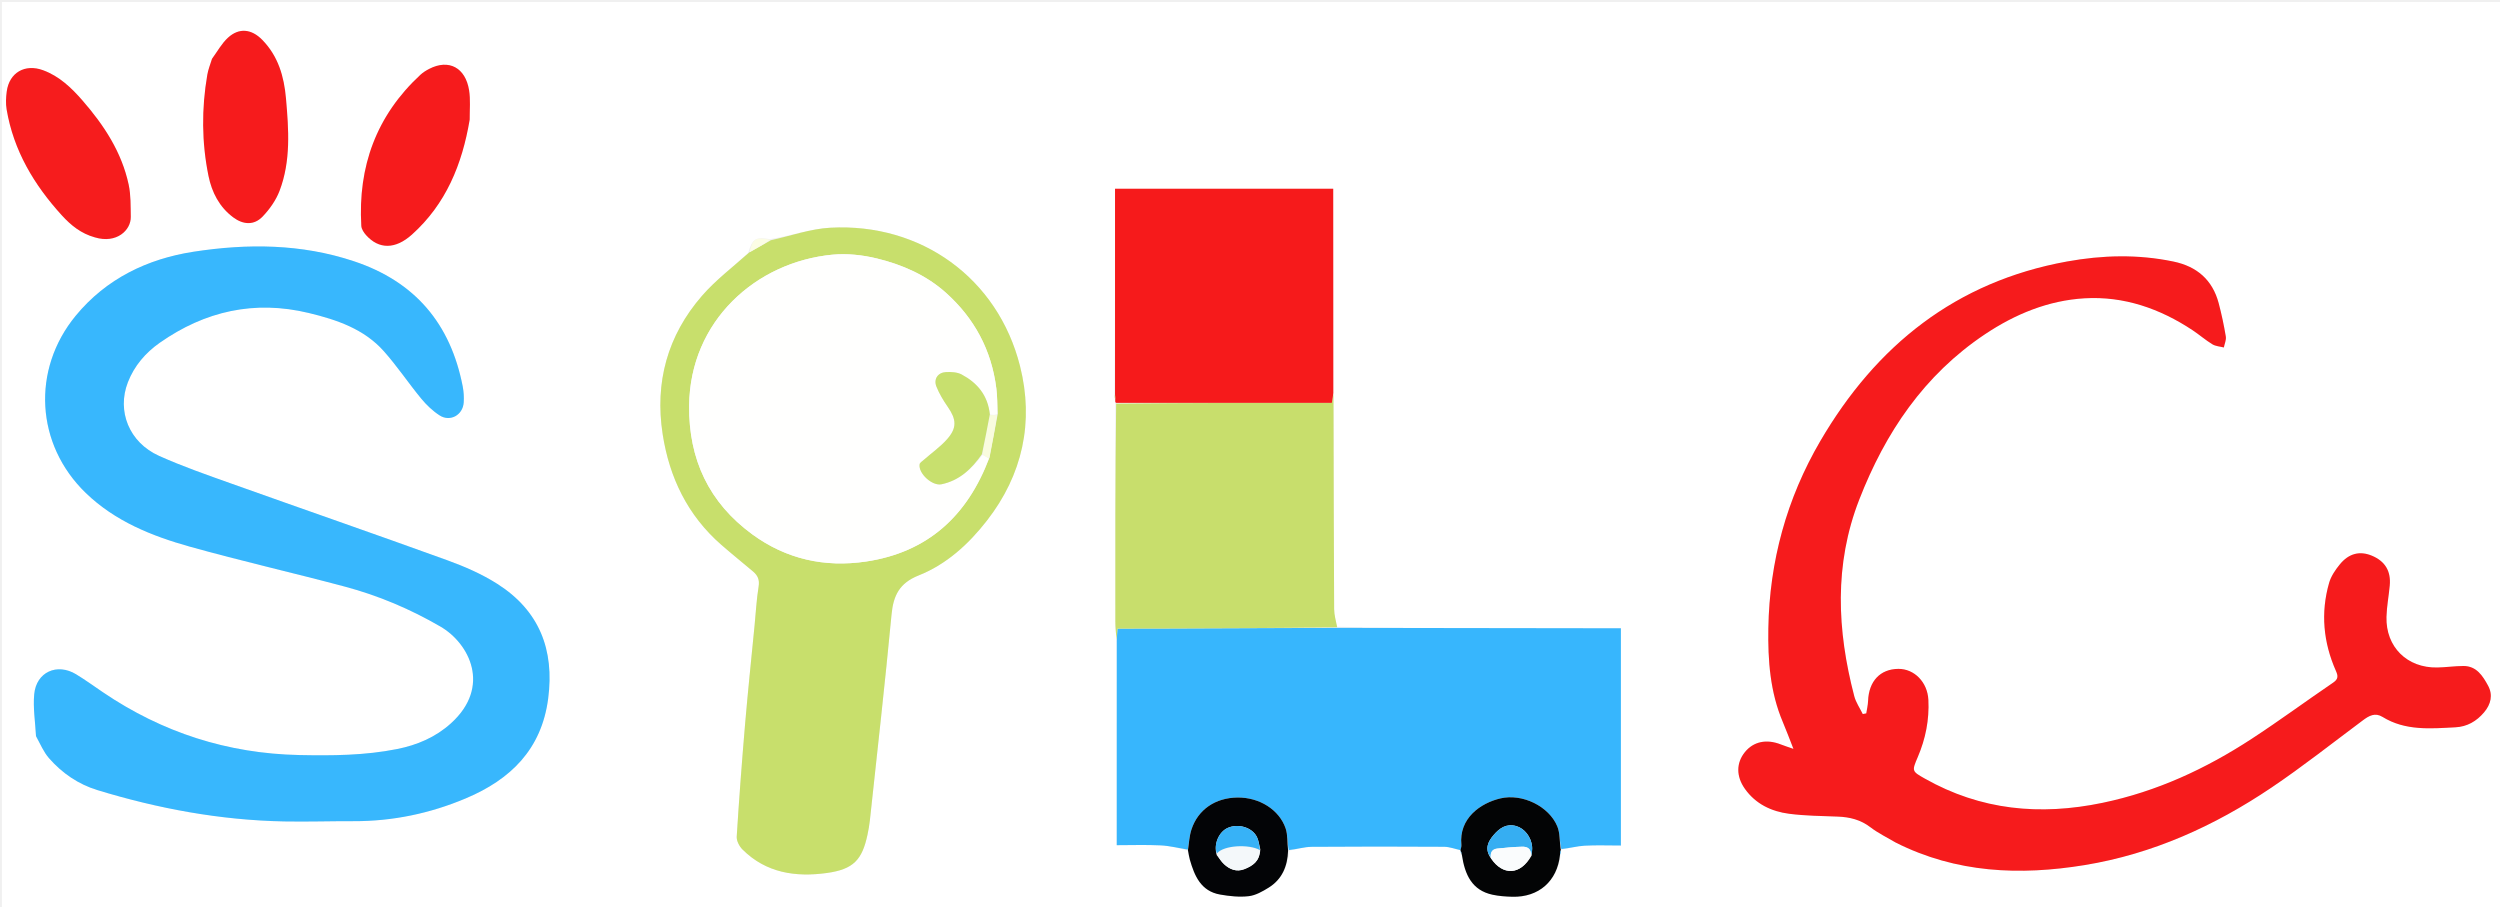
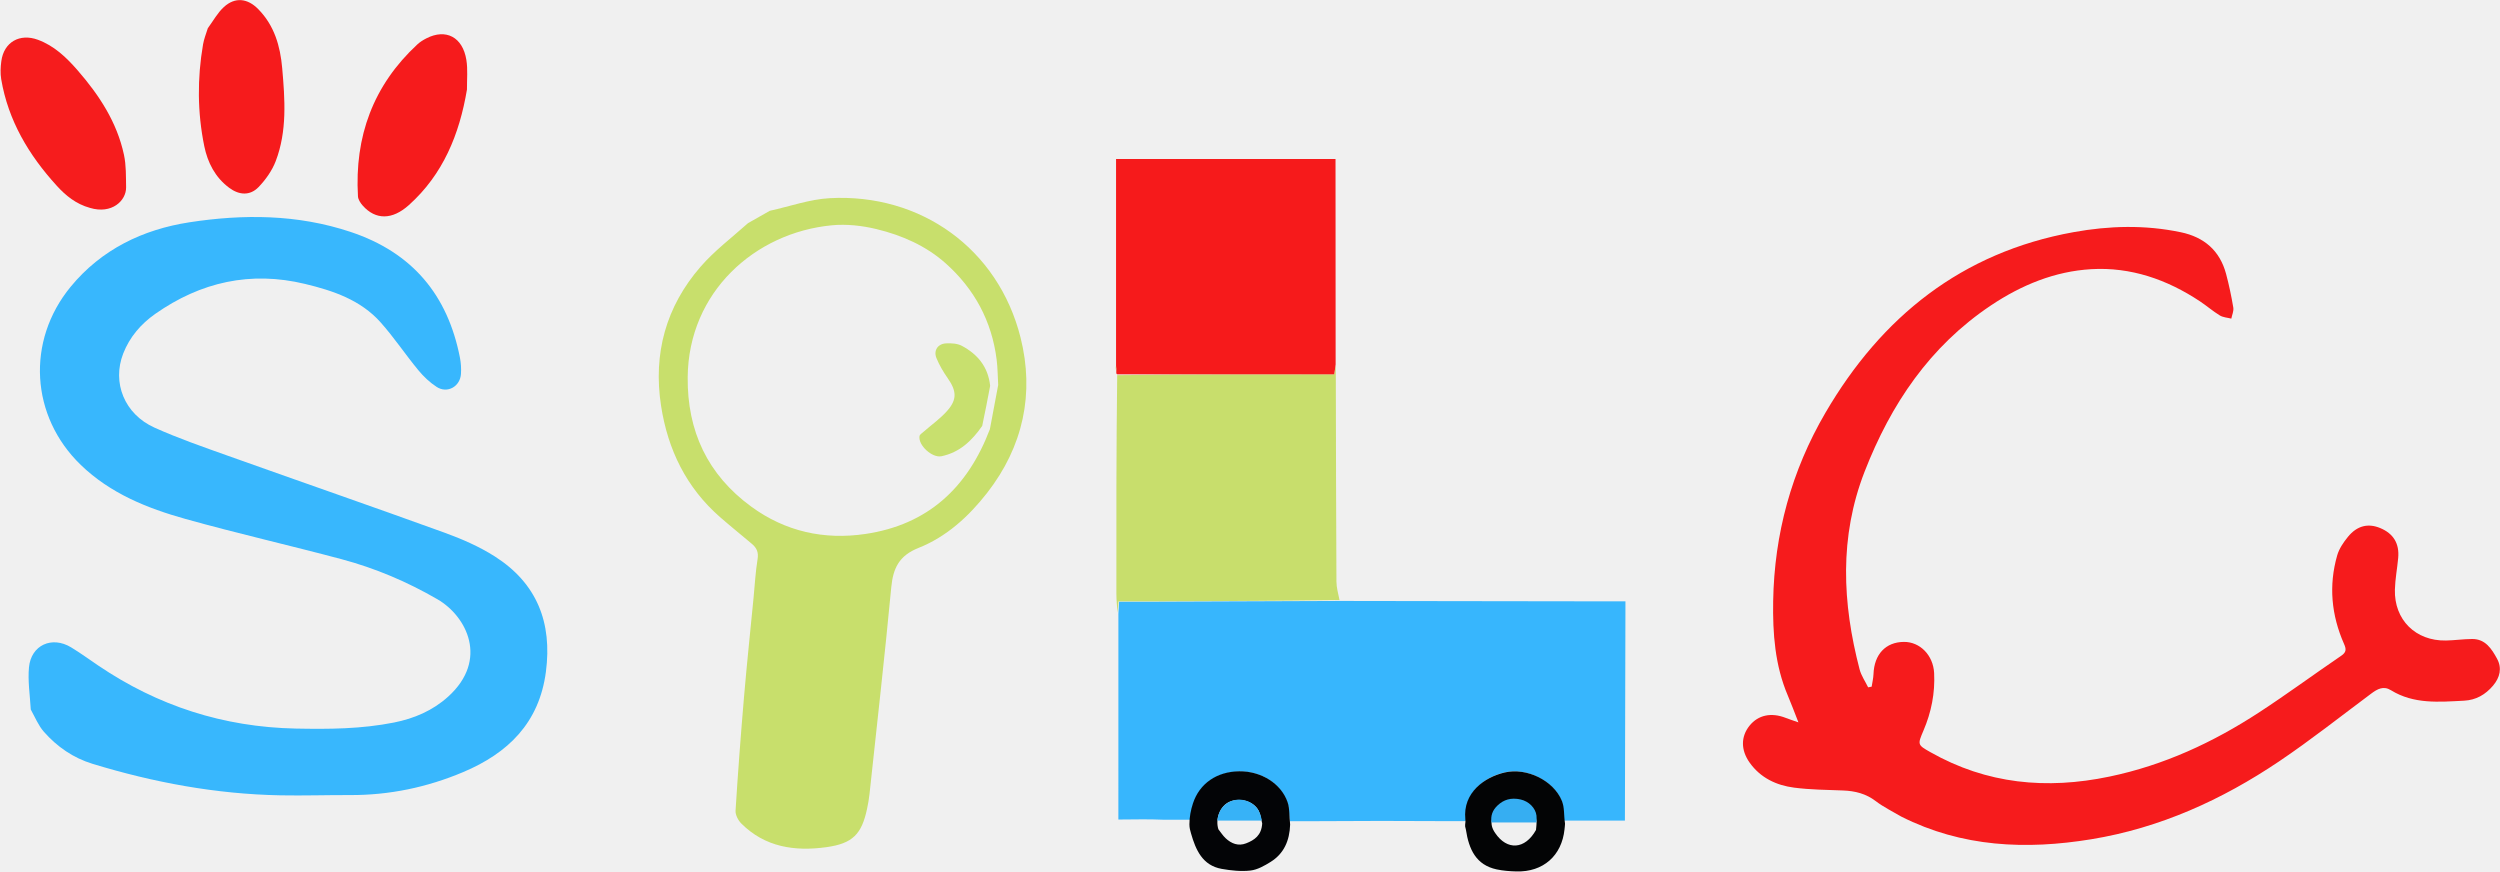
- <svg xmlns="http://www.w3.org/2000/svg" version="1.1" id="Layer_1" x="0px" y="0px" width="100%" viewBox="0 0 1385 502" enable-background="new 0 0 1385 502" xml:space="preserve">
-   <path fill="#FFFFFF" opacity="1" stroke="none" d=" M906,503   C604.04,503 302.58,503 1.06,503   C1.06,335.729 1.06,168.457 1.06,1.093   C462.543,1.093 924.087,1.093 1385.815,1.093   C1385.815,168.333 1385.815,335.667 1385.815,503   C1226.124,503 1066.312,503 906,503  M864.868,470.935   C864.868,470.935 864.823,470.93 865.533,470.627   C869.654,469.889 873.752,468.741 877.901,468.507   C884.309,468.147 890.753,468.412 897.973,468.412   C897.973,428.447 897.973,388.579 897.973,348.062   C895.201,348.062 893.08,348.065 890.958,348.062   C862.129,348.021 833.299,347.98 804.47,347.937   C783.309,347.905 762.148,347.869 740.618,347.169   C740.094,343.921 739.129,340.677 739.112,337.427   C738.916,300.509 738.865,263.59 738.773,226.671   C738.766,223.859 738.742,221.046 738.607,217.243   C738.607,179.649 738.607,142.056 738.607,104.567   C697.99,104.567 658.067,104.567 617.722,104.567   C617.722,142.7 617.722,180.512 617.346,218.694   C617.467,219.724 617.588,220.754 617.788,222.483   C617.832,222.713 617.877,222.943 617.837,224.085   C617.85,264.08 617.847,304.075 617.903,344.069   C617.908,347.701 618.282,351.333 618.674,355.795   C618.674,393.154 618.674,430.512 618.674,468.233   C626.758,468.233 634.907,467.943 643.022,468.34   C648.062,468.586 653.052,469.873 658.187,471.354   C658.504,472.966 658.707,474.611 659.156,476.185   C661.744,485.254 665.301,493.715 675.95,495.585   C681.139,496.497 686.59,497.084 691.771,496.489   C695.605,496.048 699.442,493.861 702.841,491.749   C710.163,487.2 713.3,480.092 714.489,471.2   C718.53,470.483 722.566,469.177 726.612,469.145   C751.074,468.946 775.539,468.97 800.002,469.119   C803.053,469.138 806.096,470.331 809.075,470.996   C809.075,470.996 809.063,470.927 808.94,471.511   C809.216,472.187 809.491,472.864 809.888,474.397   C811.562,484.692 815.516,493.258 826.899,495.688   C830.444,496.444 834.138,496.704 837.775,496.801   C852.485,497.192 862.736,488.141 864.727,473.274   C864.784,472.482 864.84,471.69 864.868,470.935  M426.51,132.482   C418.484,131.215 416.977,132.163 414.425,140.21   C405.861,148.057 396.467,155.181 388.896,163.891   C369.811,185.845 362.666,211.751 367.111,240.514   C370.836,264.621 380.975,285.564 399.625,301.846   C405.391,306.88 411.363,311.677 417.209,316.62   C419.769,318.785 420.885,321.215 420.281,324.919   C419.134,331.958 418.753,339.123 418.061,346.236   C416.293,364.434 414.365,382.618 412.808,400.833   C411.024,421.701 409.453,442.589 408.14,463.49   C407.994,465.811 409.569,468.844 411.309,470.584   C424.382,483.652 440.784,486.026 458.072,483.638   C472.739,481.611 477.628,476.447 480.606,462.346   C481.155,459.748 481.627,457.12 481.911,454.482   C485.994,416.477 490.317,378.495 493.915,340.444   C494.917,329.847 498.334,323.008 508.887,318.81   C524.322,312.669 536.537,301.521 546.682,288.514   C566.58,263.001 572.891,233.701 565.086,202.788   C552.769,153.998 510.176,123.431 460.002,126.156   C448.921,126.758 438.022,130.694 426.51,132.482  M20.02,408.206   C22.36,412.178 24.16,416.623 27.145,420.029   C34.396,428.304 43.385,434.482 53.939,437.706   C87.658,448.007 122.088,454.402 157.425,455.069   C170.25,455.311 183.087,454.883 195.917,454.925   C217.536,454.994 238.268,450.648 258.117,442.269   C282.846,431.83 299.982,415.195 303.683,387.045   C307.248,359.923 298.75,338.298 275.593,323.515   C266.987,318.021 257.339,313.836 247.699,310.343   C208.101,295.996 168.295,282.225 128.628,268.069   C114.995,263.203 101.261,258.46 88.082,252.53   C71.576,245.103 64.609,227.795 70.865,211.735   C74.396,202.671 80.605,195.429 88.536,189.869   C113.578,172.315 140.996,166.156 170.994,173.379   C186.534,177.121 201.634,182.207 212.635,194.554   C220.037,202.861 226.252,212.214 233.343,220.816   C236.259,224.353 239.734,227.684 243.571,230.149   C249.394,233.89 256.44,229.928 256.9,222.978   C257.096,220.018 256.907,216.946 256.339,214.033   C249.585,179.387 230.05,156.058 196.111,144.74   C166.847,134.981 136.932,134.874 107.224,139.457   C81.78,143.383 58.874,154.329 41.928,174.934   C17.372,204.793 19.752,246.3 47.543,273.125   C63.744,288.762 84.047,296.938 105.139,302.834   C133.641,310.802 162.533,317.366 191.132,325.003   C209.695,329.96 227.359,337.452 243.983,347.105   C260.065,356.443 272.285,380.418 249.835,400.717   C241.311,408.425 231.141,412.741 220.017,414.965   C202.114,418.545 184.029,418.669 165.837,418.293   C126.076,417.473 89.927,405.805 57.084,383.552   C52.119,380.189 47.26,376.648 42.138,373.542   C31.579,367.139 20.111,372.322 18.958,384.574   C18.252,392.083 19.501,399.776 20.02,408.206  M1050.537,466.922   C1083.816,483.739 1119.078,485.113 1154.889,479.259   C1192.624,473.091 1226.842,457.578 1258.36,436.344   C1275.741,424.634 1292.224,411.586 1309.044,399.051   C1312.456,396.508 1315.779,394.611 1319.931,397.173   C1332.539,404.953 1346.435,403.647 1360.247,402.934   C1366.804,402.595 1371.981,399.591 1376.166,394.654   C1379.982,390.152 1381.196,384.99 1378.376,379.83   C1375.444,374.463 1372.011,368.934 1364.71,368.959   C1359.891,368.976 1355.077,369.703 1350.255,369.796   C1333.519,370.117 1321.658,358.395 1322.107,341.735   C1322.263,335.933 1323.394,330.162 1323.924,324.363   C1324.655,316.372 1321.311,310.898 1314.042,307.863   C1307.394,305.088 1301.308,306.492 1296.258,312.674   C1293.78,315.707 1291.384,319.23 1290.323,322.925   C1285.556,339.544 1287.12,355.865 1294.08,371.635   C1295.308,374.42 1295.524,376.167 1292.605,378.153   C1277.462,388.455 1262.706,399.34 1247.374,409.346   C1221.968,425.924 1194.885,438.49 1164.839,444.755   C1130.166,451.985 1097.344,448.891 1066.281,431.299   C1059.145,427.257 1059.107,427.207 1062.462,419.362   C1066.787,409.247 1068.87,398.701 1068.32,387.731   C1067.826,377.86 1060.484,370.481 1051.663,370.557   C1041.62,370.644 1035.314,377.398 1034.915,388.314   C1034.831,390.623 1034.26,392.915 1033.913,395.215   C1033.264,395.339 1032.615,395.462 1031.965,395.586   C1030.366,392.289 1028.166,389.148 1027.259,385.67   C1017.727,349.133 1016.007,312.779 1030.021,276.778   C1044.496,239.592 1065.921,207.754 1099.607,185.217   C1116.379,173.997 1134.794,166.429 1154.892,165.259   C1176.596,163.996 1196.561,170.921 1214.672,182.926   C1218.416,185.409 1221.834,188.4 1225.66,190.737   C1227.463,191.838 1229.873,191.946 1232.008,192.503   C1232.409,190.462 1233.42,188.318 1233.097,186.398   C1232.054,180.181 1230.755,173.983 1229.128,167.892   C1225.693,155.023 1217.057,147.609 1204.156,144.911   C1184.476,140.795 1164.822,141.299 1145.114,144.869   C1083.521,156.026 1039.378,191.4 1008.449,244.344   C989.815,276.241 980.267,311.056 979.66,348.127   C979.37,365.873 980.623,383.418 987.705,400.053   C989.626,404.565 991.32,409.173 993.568,414.878   C990.453,413.785 988.476,413.159 986.549,412.404   C978.58,409.28 971.383,410.819 966.643,416.707   C961.858,422.65 961.745,430.069 966.692,437.036   C972.656,445.438 981.39,449.564 991.208,450.835   C1000.091,451.985 1009.124,452.056 1018.099,452.395   C1024.749,452.645 1030.766,454.118 1036.231,458.309   C1040.429,461.529 1045.298,463.873 1050.537,466.922  M52.937,131.667   C64.601,135.136 72.586,127.505 72.456,120.142   C72.351,114.175 72.52,108.059 71.284,102.285   C67.431,84.285 57.614,69.36 45.71,55.69   C39.565,48.633 32.886,42.219 23.85,38.896   C13.833,35.212 5.121,40.216 3.732,50.679   C3.3,53.933 3.118,57.369 3.659,60.581   C7.508,83.433 18.888,102.442 34.262,119.309   C39.235,124.765 44.855,129.381 52.937,131.667  M260.257,65.871   C260.172,60.583 260.705,55.195 259.88,50.025   C257.867,37.407 248.61,32.593 237.839,38.128   C236.079,39.032 234.329,40.115 232.887,41.452   C208.489,64.057 198.255,92.261 200.164,125.136   C200.267,126.909 201.56,128.869 202.819,130.277   C209.893,138.186 219.001,138.233 228.24,129.931   C247.02,113.055 256.034,91.115 260.257,65.871  M117.283,32.9   C116.452,35.755 115.335,38.562 114.835,41.474   C111.626,60.161 111.718,78.885 115.501,97.444   C117.352,106.522 121.482,114.676 129.243,120.445   C134.737,124.529 140.735,124.916 145.454,120.004   C149.35,115.949 152.869,110.968 154.862,105.751   C161.202,89.159 159.945,71.81 158.435,54.55   C157.37,42.378 154.129,31.083 145.251,22.043   C139.356,16.04 132.476,15.23 126.307,20.877   C122.85,24.04 120.491,28.404 117.283,32.9  z" />
-   <path fill="#38B7FD" opacity="1" stroke="none" d=" M19.946,407.796   C19.501,399.776 18.252,392.083 18.958,384.574   C20.111,372.322 31.579,367.139 42.138,373.542   C47.26,376.648 52.119,380.189 57.084,383.552   C89.927,405.805 126.076,417.473 165.837,418.293   C184.029,418.669 202.114,418.545 220.017,414.965   C231.141,412.741 241.311,408.425 249.835,400.717   C272.285,380.418 260.065,356.443 243.983,347.105   C227.359,337.452 209.695,329.96 191.132,325.003   C162.533,317.366 133.641,310.802 105.139,302.834   C84.047,296.938 63.744,288.762 47.543,273.125   C19.752,246.3 17.372,204.793 41.928,174.934   C58.874,154.329 81.78,143.383 107.224,139.457   C136.932,134.874 166.847,134.981 196.111,144.74   C230.05,156.058 249.585,179.387 256.339,214.033   C256.907,216.946 257.096,220.018 256.9,222.978   C256.44,229.928 249.394,233.89 243.571,230.149   C239.734,227.684 236.259,224.353 233.343,220.816   C226.252,212.214 220.037,202.861 212.635,194.554   C201.634,182.207 186.534,177.121 170.994,173.379   C140.996,166.156 113.578,172.315 88.536,189.869   C80.605,195.429 74.396,202.671 70.865,211.735   C64.609,227.795 71.576,245.103 88.082,252.53   C101.261,258.46 114.995,263.203 128.628,268.069   C168.295,282.225 208.101,295.996 247.699,310.343   C257.339,313.836 266.987,318.021 275.593,323.515   C298.75,338.298 307.248,359.923 303.683,387.045   C299.982,415.195 282.846,431.83 258.117,442.269   C238.268,450.648 217.536,454.994 195.917,454.925   C183.087,454.883 170.25,455.311 157.425,455.069   C122.088,454.402 87.658,448.007 53.939,437.706   C43.385,434.482 34.396,428.304 27.145,420.029   C24.16,416.623 22.36,412.178 19.946,407.796  z" />
-   <path fill="#37B6FD" opacity="1" stroke="none" d=" M740.986,347.834   C762.148,347.869 783.309,347.905 804.47,347.937   C833.299,347.98 862.129,348.021 890.958,348.062   C893.08,348.065 895.201,348.062 897.973,348.062   C897.973,388.579 897.973,428.447 897.973,468.412   C890.753,468.412 884.309,468.147 877.901,468.507   C873.752,468.741 869.654,469.889 864.984,470.383   C863.938,466.04 864.288,461.594 862.783,457.905   C858.186,446.636 843.296,439.437 831.191,442.316   C820.172,444.938 808.115,453.322 809.609,468.09   C809.704,469.028 809.31,470.016 809.143,470.98   C806.096,470.331 803.053,469.138 800.002,469.119   C775.539,468.97 751.074,468.946 726.612,469.145   C722.566,469.177 718.53,470.483 713.971,470.939   C713.092,466.745 713.468,462.563 712.233,458.928   C708.692,448.503 697.591,441.688 685.572,441.824   C673.328,441.962 663.709,448.458 660.076,459.513   C658.905,463.075 658.707,466.957 658.064,470.693   C653.052,469.873 648.062,468.586 643.022,468.34   C634.907,467.943 626.758,468.233 618.674,468.233   C618.674,430.512 618.674,393.154 618.684,354.946   C618.808,352.325 618.921,350.553 619.07,348.227   C625.89,348.227 632.343,348.247 638.797,348.224   C672.86,348.1 706.923,347.965 740.986,347.834  z" />
-   <path fill="#F61B1C" opacity="1" stroke="none" d=" M1050.203,466.765   C1045.298,463.873 1040.429,461.529 1036.231,458.309   C1030.766,454.118 1024.749,452.645 1018.099,452.395   C1009.124,452.056 1000.091,451.985 991.208,450.835   C981.39,449.564 972.656,445.438 966.692,437.036   C961.745,430.069 961.858,422.65 966.643,416.707   C971.383,410.819 978.58,409.28 986.549,412.404   C988.476,413.159 990.453,413.785 993.568,414.878   C991.32,409.173 989.626,404.565 987.705,400.053   C980.623,383.418 979.37,365.873 979.66,348.127   C980.267,311.056 989.815,276.241 1008.449,244.344   C1039.378,191.4 1083.521,156.026 1145.114,144.869   C1164.822,141.299 1184.476,140.795 1204.156,144.911   C1217.057,147.609 1225.693,155.023 1229.128,167.892   C1230.755,173.983 1232.054,180.181 1233.097,186.398   C1233.42,188.318 1232.409,190.462 1232.008,192.503   C1229.873,191.946 1227.463,191.838 1225.66,190.737   C1221.834,188.4 1218.416,185.409 1214.672,182.926   C1196.561,170.921 1176.596,163.996 1154.892,165.259   C1134.794,166.429 1116.379,173.997 1099.607,185.217   C1065.921,207.754 1044.496,239.592 1030.021,276.778   C1016.007,312.779 1017.727,349.133 1027.259,385.67   C1028.166,389.148 1030.366,392.289 1031.965,395.586   C1032.615,395.462 1033.264,395.339 1033.913,395.215   C1034.26,392.915 1034.831,390.623 1034.915,388.314   C1035.314,377.398 1041.62,370.644 1051.663,370.557   C1060.484,370.481 1067.826,377.86 1068.32,387.731   C1068.87,398.701 1066.787,409.247 1062.462,419.362   C1059.107,427.207 1059.145,427.257 1066.281,431.299   C1097.344,448.891 1130.166,451.985 1164.839,444.755   C1194.885,438.49 1221.968,425.924 1247.374,409.346   C1262.706,399.34 1277.462,388.455 1292.605,378.153   C1295.524,376.167 1295.308,374.42 1294.08,371.635   C1287.12,355.865 1285.556,339.544 1290.323,322.925   C1291.384,319.23 1293.78,315.707 1296.258,312.674   C1301.308,306.492 1307.394,305.088 1314.042,307.863   C1321.311,310.898 1324.655,316.372 1323.924,324.363   C1323.394,330.162 1322.263,335.933 1322.107,341.735   C1321.658,358.395 1333.519,370.117 1350.255,369.796   C1355.077,369.703 1359.891,368.976 1364.71,368.959   C1372.011,368.934 1375.444,374.463 1378.376,379.83   C1381.196,384.99 1379.982,390.152 1376.166,394.654   C1371.981,399.591 1366.804,402.595 1360.247,402.934   C1346.435,403.647 1332.539,404.953 1319.931,397.173   C1315.779,394.611 1312.456,396.508 1309.044,399.051   C1292.224,411.586 1275.741,424.634 1258.36,436.344   C1226.842,457.578 1192.624,473.091 1154.889,479.259   C1119.078,485.113 1083.816,483.739 1050.203,466.765  z" />
-   <path fill="#C8DF6C" opacity="1" stroke="none" d=" M427.039,133.095   C438.022,130.694 448.921,126.758 460.002,126.156   C510.176,123.431 552.769,153.998 565.086,202.788   C572.891,233.701 566.58,263.001 546.682,288.514   C536.537,301.521 524.322,312.669 508.887,318.81   C498.334,323.008 494.917,329.847 493.915,340.444   C490.317,378.495 485.994,416.477 481.911,454.482   C481.627,457.12 481.155,459.748 480.606,462.346   C477.628,476.447 472.739,481.611 458.072,483.638   C440.784,486.026 424.382,483.652 411.309,470.584   C409.569,468.844 407.994,465.811 408.14,463.49   C409.453,442.589 411.024,421.701 412.808,400.833   C414.365,382.618 416.293,364.434 418.061,346.236   C418.753,339.123 419.134,331.958 420.281,324.919   C420.885,321.215 419.769,318.785 417.209,316.62   C411.363,311.677 405.391,306.88 399.625,301.846   C380.975,285.564 370.836,264.621 367.111,240.514   C362.666,211.751 369.811,185.845 388.896,163.891   C396.467,155.181 405.861,148.057 415.016,139.902   C419.418,137.428 423.228,135.262 427.039,133.095  M552.807,229.021   C552.538,224.38 552.53,219.706 551.955,215.104   C549.303,193.902 539.701,176.158 523.885,162.056   C513.027,152.375 499.743,146.566 485.756,143.182   C477.842,141.268 469.272,140.322 461.203,141.091   C418.862,145.126 382.221,177.76 381.78,224.758   C381.501,254.475 392.75,278.481 416.804,296.055   C435.583,309.776 456.902,314.487 479.704,311.1   C513.88,306.023 535.871,285.888 548.234,253.392   C549.708,245.566 551.181,237.741 552.807,229.021  z" />
-   <path fill="#C8DE6C" opacity="1" stroke="none" d=" M740.802,347.501   C706.923,347.965 672.86,348.1 638.797,348.224   C632.343,348.247 625.89,348.227 619.07,348.227   C618.921,350.553 618.808,352.325 618.589,354.531   C618.282,351.333 617.908,347.701 617.903,344.069   C617.847,304.075 617.85,264.08 618.353,223.635   C658.538,223.185 698.206,223.185 737.839,223.185   C738.208,221.125 738.467,219.679 738.726,218.234   C738.742,221.046 738.766,223.859 738.773,226.671   C738.865,263.59 738.916,300.509 739.112,337.427   C739.129,340.677 740.094,343.921 740.802,347.501  z" />
-   <path fill="#F61A1B" opacity="1" stroke="none" d=" M738.667,217.738   C738.467,219.679 738.208,221.125 737.839,223.185   C698.206,223.185 658.538,223.185 618.396,223.179   C617.877,222.943 617.832,222.713 617.858,221.8   C617.859,220.187 617.791,219.255 617.722,218.324   C617.722,180.512 617.722,142.7 617.722,104.567   C658.067,104.567 697.99,104.567 738.607,104.567   C738.607,142.056 738.607,179.649 738.667,217.738  z" />
-   <path fill="#F61C1D" opacity="1" stroke="none" d=" M52.572,131.508   C44.855,129.381 39.235,124.765 34.262,119.309   C18.888,102.442 7.508,83.433 3.659,60.581   C3.118,57.369 3.3,53.933 3.732,50.679   C5.121,40.216 13.833,35.212 23.85,38.896   C32.886,42.219 39.565,48.633 45.71,55.69   C57.614,69.36 67.431,84.285 71.284,102.285   C72.52,108.059 72.351,114.175 72.456,120.142   C72.586,127.505 64.601,135.136 52.572,131.508  z" />
-   <path fill="#F61B1C" opacity="1" stroke="none" d=" M260.203,66.317   C256.034,91.115 247.02,113.055 228.24,129.931   C219.001,138.233 209.893,138.186 202.819,130.277   C201.56,128.869 200.267,126.909 200.164,125.136   C198.255,92.261 208.489,64.057 232.887,41.452   C234.329,40.115 236.079,39.032 237.839,38.128   C248.61,32.593 257.867,37.407 259.88,50.025   C260.705,55.195 260.172,60.583 260.203,66.317  z" />
-   <path fill="#F61B1C" opacity="1" stroke="none" d=" M117.46,32.563   C120.491,28.404 122.85,24.04 126.307,20.877   C132.476,15.23 139.356,16.04 145.251,22.043   C154.129,31.083 157.37,42.378 158.435,54.55   C159.945,71.81 161.202,89.159 154.862,105.751   C152.869,110.968 149.35,115.949 145.454,120.004   C140.735,124.916 134.737,124.529 129.243,120.445   C121.482,114.676 117.352,106.522 115.501,97.444   C111.718,78.885 111.626,60.161 114.835,41.474   C115.335,38.562 116.452,35.755 117.46,32.563  z" />
-   <path fill="#030406" opacity="1" stroke="none" d=" M658.125,471.024   C658.707,466.957 658.905,463.075 660.076,459.513   C663.709,448.458 673.328,441.962 685.572,441.824   C697.591,441.688 708.692,448.503 712.233,458.928   C713.468,462.563 713.092,466.745 713.608,471.172   C713.3,480.092 710.163,487.2 702.841,491.749   C699.442,493.861 695.605,496.048 691.771,496.489   C686.59,497.084 681.139,496.497 675.95,495.585   C665.301,493.715 661.744,485.254 659.156,476.185   C658.707,474.611 658.504,472.966 658.125,471.024  M698.214,470.546   C697.582,468.189 697.35,465.62 696.241,463.515   C693.466,458.251 685.81,456.115 680.131,458.68   C675.18,460.916 672.209,467.898 674.091,473.771   C675.402,475.421 676.539,477.255 678.058,478.682   C681.24,481.671 685.045,483.192 689.345,481.516   C693.94,479.725 697.858,477.125 698.214,470.546  z" />
-   <path fill="#030405" opacity="1" stroke="none" d=" M809.109,470.988   C809.31,470.016 809.704,469.028 809.609,468.09   C808.115,453.322 820.172,444.938 831.191,442.316   C843.296,439.437 858.186,446.636 862.783,457.905   C864.288,461.594 863.938,466.04 864.629,470.535   C864.823,470.93 864.868,470.935 864.604,471.063   C864.304,472 864.269,472.81 864.235,473.619   C862.736,488.141 852.485,497.192 837.775,496.801   C834.138,496.704 830.444,496.444 826.899,495.688   C815.516,493.258 811.562,484.692 809.899,473.686   C809.628,472.292 809.346,471.609 809.063,470.927   C809.063,470.927 809.075,470.996 809.109,470.988  M848.534,473.955   C848.634,472.319 848.947,470.664 848.794,469.052   C848.282,463.642 844.572,458.958 839.997,457.648   C834.56,456.091 830.713,458.814 827.489,462.587   C824.35,466.261 822.303,470.318 826.056,475.666   C832.585,485.331 842.462,484.819 848.534,473.955  z" />
-   <path fill="#FCFDE5" opacity="1" stroke="none" d=" M426.775,132.789   C423.228,135.262 419.418,137.428 415.277,139.679   C416.977,132.163 418.484,131.215 426.775,132.789  z" />
-   <path fill="#C8DE6C" opacity="1" stroke="none" d=" M617.534,218.509   C617.791,219.255 617.859,220.187 617.818,221.451   C617.588,220.754 617.467,219.724 617.534,218.509  z" />
-   <path fill="#37B6FD" opacity="1" stroke="none" d=" M809.002,471.219   C809.346,471.609 809.628,472.292 809.839,473.257   C809.491,472.864 809.216,472.187 809.002,471.219  z" />
-   <path fill="#37B6FD" opacity="1" stroke="none" d=" M864.481,473.447   C864.269,472.81 864.304,472 864.617,471.045   C864.84,471.69 864.784,472.482 864.481,473.447  z" />
-   <path fill="#FFFFFE" opacity="1" stroke="none" d=" M547.832,254.032   C535.871,285.888 513.88,306.023 479.704,311.1   C456.902,314.487 435.583,309.776 416.804,296.055   C392.75,278.481 381.501,254.475 381.78,224.758   C382.221,177.76 418.862,145.126 461.203,141.091   C469.272,140.322 477.842,141.268 485.756,143.182   C499.743,146.566 513.027,152.375 523.885,162.056   C539.701,176.158 549.303,193.902 551.955,215.104   C552.53,219.706 552.538,224.38 552.387,229.491   C550.799,229.961 549.631,229.96 548.375,229.546   C547.252,218.954 541.387,212.068 532.772,207.473   C530.32,206.165 526.989,205.982 524.104,206.128   C519.592,206.356 517.103,209.983 518.767,214.155   C520.342,218.105 522.604,221.86 525.042,225.369   C529.877,232.329 530.272,237.013 524.675,243.329   C520.859,247.635 516.018,251.03 511.659,254.858   C510.842,255.576 509.603,256.333 509.461,257.216   C508.656,262.253 516.444,269.354 521.551,268.294   C531.456,266.239 538.263,259.867 544.262,252.017   C545.67,252.719 546.751,253.375 547.832,254.032  z" />
-   <path fill="#F9FCDE" opacity="1" stroke="none" d=" M548.033,253.712   C546.751,253.375 545.67,252.719 544.327,251.641   C545.531,244.133 546.997,237.047 548.463,229.96   C549.631,229.96 550.799,229.961 552.311,229.938   C551.181,237.741 549.708,245.566 548.033,253.712  z" />
-   <path fill="#F4F8FA" opacity="1" stroke="none" d=" M697.886,471.375   C697.858,477.125 693.94,479.725 689.345,481.516   C685.045,483.192 681.24,481.671 678.058,478.682   C676.539,477.255 675.402,475.421 674.208,473.1   C678.029,468.173 692.083,467.544 697.886,471.375  z" />
-   <path fill="#37B2F7" opacity="1" stroke="none" d=" M698.05,470.961   C692.083,467.544 678.029,468.173 674.162,472.759   C672.209,467.898 675.18,460.916 680.131,458.68   C685.81,456.115 693.466,458.251 696.241,463.515   C697.35,465.62 697.582,468.189 698.05,470.961  z" />
-   <path fill="#36AEF2" opacity="1" stroke="none" d=" M825.863,474.983   C822.303,470.318 824.35,466.261 827.489,462.587   C830.713,458.814 834.56,456.091 839.997,457.648   C844.572,458.958 848.282,463.642 848.794,469.052   C848.947,470.664 848.634,472.319 848.247,473.88   C848.431,470.166 846.136,469 843.206,469.079   C838.609,469.202 834.012,469.627 829.436,470.122   C826.674,470.42 825.556,472.26 825.863,474.983  z" />
-   <path fill="#FAFCFD" opacity="1" stroke="none" d=" M825.96,475.324   C825.556,472.26 826.674,470.42 829.436,470.122   C834.012,469.627 838.609,469.202 843.206,469.079   C846.136,469 848.431,470.166 848.033,474.163   C842.462,484.819 832.585,485.331 825.96,475.324  z" />
-   <path fill="#C8E06E" opacity="1" stroke="none" d=" M548.375,229.546   C546.997,237.047 545.531,244.133 544,251.596   C538.263,259.867 531.456,266.239 521.551,268.294   C516.444,269.354 508.656,262.253 509.461,257.216   C509.603,256.333 510.842,255.576 511.659,254.858   C516.018,251.03 520.859,247.635 524.675,243.329   C530.272,237.013 529.877,232.329 525.042,225.369   C522.604,221.86 520.342,218.105 518.767,214.155   C517.103,209.983 519.592,206.356 524.104,206.128   C526.989,205.982 530.32,206.165 532.772,207.473   C541.387,212.068 547.252,218.954 548.375,229.546  z" />
+ <svg xmlns="http://www.w3.org/2000/svg" width="1377" height="480" viewBox="0 0 1377 480" fill="none">
+   <path d="M16.946 390.796C16.501 382.776 15.252 375.083 15.958 367.574C17.111 355.322 28.579 350.139 39.138 356.542C44.26 359.648 49.119 363.189 54.084 366.552C86.927 388.805 123.076 400.473 162.837 401.293C181.029 401.669 199.114 401.545 217.017 397.965C228.141 395.741 238.311 391.425 246.835 383.717C269.285 363.418 257.065 339.443 240.983 330.105C224.359 320.452 206.695 312.96 188.132 308.003C159.533 300.366 130.641 293.802 102.139 285.834C81.047 279.938 60.744 271.762 44.544 256.125C16.752 229.3 14.372 187.793 38.928 157.934C55.874 137.329 78.78 126.383 104.225 122.457C133.932 117.874 163.847 117.981 193.112 127.74C227.05 139.058 246.585 162.387 253.339 197.033C253.907 199.946 254.096 203.018 253.9 205.978C253.44 212.928 246.394 216.89 240.571 213.149C236.734 210.684 233.259 207.353 230.343 203.816C223.253 195.214 217.037 185.861 209.635 177.554C198.634 165.207 183.534 160.121 167.994 156.379C137.996 149.156 110.578 155.315 85.536 172.869C77.605 178.429 71.396 185.671 67.865 194.735C61.608 210.795 68.576 228.103 85.082 235.53C98.261 241.46 111.995 246.203 125.628 251.068C165.295 265.225 205.101 278.996 244.699 293.343C254.339 296.836 263.987 301.021 272.593 306.515C295.75 321.298 304.248 342.923 300.683 370.045C296.982 398.195 279.846 414.83 255.117 425.269C235.268 433.648 214.536 437.994 192.918 437.925C180.087 437.883 167.25 438.311 154.425 438.069C119.088 437.402 84.658 431.007 50.939 420.706C40.385 417.482 31.396 411.304 24.145 403.029C21.16 399.623 19.36 395.178 16.946 390.796Z" fill="#38B7FD" />
+   <path d="M738.313 331C759.474 331.034 780.635 331.07 801.796 331.102C830.626 331.146 859.455 331.186 888.285 331.227C890.406 331.23 892.527 331.228 895.3 331.228C895.3 371.744 895 412.035 895 452C887.779 452 881.5 452 875 452C871 452 866 452 861 452C860.5 447.5 861.615 444.76 860.11 441.071C855.513 429.801 840.622 422.602 828.518 425.482C817.498 428.103 806.005 436.732 807.5 451.5C807.564 452.244 807 452 806.653 452.285C803.787 452.285 800.379 452.304 797.329 452.285C772.866 452.136 748.401 452.112 723.939 452.31C720 452.342 715.5 452.31 710.5 452.31C710 448.5 710.235 445.635 709 442C705.458 431.574 694.918 424.854 682.898 424.989C670.654 425.128 661.036 431.623 657.402 442.679C656.232 446.241 656.357 447.77 655.714 451.505C650.867 451.505 645.5 451.5 640.5 451.5C632.385 451.103 624.085 451.399 616 451.399C616 413.677 616 376.319 616.01 338.111C616.134 335.49 616.248 333.719 616.397 331.392C623.216 331.392 629.67 331.413 636.124 331.389C670.187 331.265 704.25 331.131 738.313 331Z" fill="#37B6FD" />
+   <path d="M1047.2 449.765C1042.3 446.873 1037.43 444.529 1033.23 441.309C1027.77 437.118 1021.75 435.645 1015.1 435.395C1006.12 435.056 997.091 434.985 988.208 433.835C978.39 432.564 969.656 428.438 963.692 420.036C958.745 413.069 958.858 405.65 963.643 399.707C968.383 393.82 975.58 392.28 983.55 395.404C985.476 396.159 987.453 396.785 990.568 397.878C988.32 392.173 986.626 387.565 984.705 383.053C977.623 366.418 976.37 348.873 976.66 331.127C977.267 294.056 986.815 259.241 1005.45 227.344C1036.38 174.4 1080.52 139.026 1142.11 127.869C1161.82 124.299 1181.48 123.795 1201.16 127.911C1214.06 130.609 1222.69 138.023 1226.13 150.892C1227.76 156.983 1229.05 163.181 1230.1 169.398C1230.42 171.318 1229.41 173.462 1229.01 175.503C1226.87 174.946 1224.46 174.838 1222.66 173.737C1218.83 171.4 1215.42 168.409 1211.67 165.926C1193.56 153.921 1173.6 146.996 1151.89 148.259C1131.79 149.429 1113.38 156.997 1096.61 168.217C1062.92 190.755 1041.5 222.592 1027.02 259.778C1013.01 295.779 1014.73 332.133 1024.26 368.67C1025.17 372.148 1027.37 375.289 1028.97 378.586C1029.61 378.462 1030.26 378.339 1030.91 378.215C1031.26 375.915 1031.83 373.623 1031.92 371.314C1032.31 360.399 1038.62 353.644 1048.66 353.557C1057.48 353.481 1064.83 360.86 1065.32 370.731C1065.87 381.701 1063.79 392.247 1059.46 402.362C1056.11 410.207 1056.14 410.257 1063.28 414.299C1094.34 431.891 1127.17 434.985 1161.84 427.755C1191.89 421.49 1218.97 408.924 1244.37 392.346C1259.71 382.34 1274.46 371.455 1289.6 361.153C1292.52 359.167 1292.31 357.42 1291.08 354.635C1284.12 338.865 1282.56 322.544 1287.32 305.925C1288.38 302.23 1290.78 298.707 1293.26 295.674C1298.31 289.492 1304.39 288.088 1311.04 290.863C1318.31 293.898 1321.66 299.372 1320.92 307.363C1320.39 313.162 1319.26 318.933 1319.11 324.736C1318.66 341.395 1330.52 353.117 1347.25 352.796C1352.08 352.703 1356.89 351.976 1361.71 351.96C1369.01 351.934 1372.44 357.463 1375.38 362.83C1378.2 367.99 1376.98 373.152 1373.17 377.654C1368.98 382.591 1363.8 385.595 1357.25 385.934C1343.43 386.647 1329.54 387.953 1316.93 380.173C1312.78 377.611 1309.46 379.508 1306.04 382.051C1289.22 394.586 1272.74 407.634 1255.36 419.344C1223.84 440.578 1189.62 456.091 1151.89 462.259C1116.08 468.113 1080.82 466.739 1047.2 449.765Z" fill="#F61B1C" />
+   <path d="M424.039 116.095C435.022 113.694 445.921 109.758 457.002 109.156C507.176 106.431 549.769 136.998 562.086 185.788C569.891 216.701 563.58 246.001 543.682 271.514C533.537 284.521 521.322 295.669 505.887 301.81C495.334 306.007 491.917 312.847 490.915 323.444C487.317 361.495 482.994 399.477 478.911 437.482C478.627 440.12 478.155 442.748 477.606 445.346C474.628 459.447 469.739 464.611 455.072 466.638C437.784 469.026 421.382 466.652 408.309 453.584C406.569 451.844 404.994 448.811 405.14 446.49C406.453 425.589 408.024 404.701 409.808 383.833C411.365 365.618 413.293 347.434 415.062 329.236C415.753 322.122 416.134 314.958 417.281 307.919C417.885 304.214 416.769 301.785 414.209 299.62C408.363 294.677 402.391 289.88 396.625 284.846C377.975 268.564 367.836 247.621 364.111 223.514C359.666 194.751 366.811 168.844 385.896 146.891C393.467 138.181 402.861 131.057 412.016 122.902C416.418 120.428 420.228 118.262 424.039 116.095ZM549.807 212.021C549.538 207.38 549.53 202.706 548.955 198.104C546.303 176.902 536.701 159.158 520.885 145.056C510.027 135.375 496.743 129.566 482.756 126.182C474.843 124.268 466.272 123.322 458.203 124.091C415.862 128.126 379.221 160.76 378.78 207.757C378.501 237.475 389.75 261.481 413.804 279.055C432.583 292.776 453.902 297.487 476.704 294.1C510.88 289.023 532.871 268.888 545.234 236.392C546.708 228.566 548.181 220.741 549.807 212.021Z" fill="#C8DF6C" />
+   <path d="M737.802 330.501C703.923 330.965 669.86 331.1 635.797 331.224C629.343 331.247 622.89 331.227 616.07 331.227C615.921 333.553 615.808 335.325 615.589 337.531C615.282 334.333 614.908 330.701 614.903 327.069C614.847 287.075 614.85 247.08 615.353 206.635C655.538 206.185 695.206 206.185 734.839 206.185C735.208 204.125 735.467 202.679 735.726 201.234C735.742 204.046 735.766 206.859 735.773 209.671C735.865 246.59 735.916 283.509 736.112 320.427C736.129 323.677 737.094 326.921 737.802 330.501Z" fill="#C8DE6C" />
+   <path d="M735.667 200.738C735.467 202.679 735.208 204.125 734.839 206.185C695.206 206.185 655.538 206.185 615.396 206.179C614.877 205.943 614.832 205.713 614.858 204.8C614.859 203.187 614.791 202.255 614.722 201.324C614.722 163.512 614.722 125.7 614.722 87.567C655.067 87.567 694.99 87.567 735.607 87.567C735.607 125.056 735.607 162.649 735.667 200.738Z" fill="#F61A1B" />
+   <path d="M49.572 114.508C41.855 112.381 36.235 107.765 31.262 102.309C15.888 85.442 4.508 66.433 0.659 43.581C0.118 40.369 0.3 36.933 0.732 33.679C2.121 23.216 10.833 18.212 20.85 21.896C29.886 25.219 36.565 31.633 42.71 38.69C54.614 52.36 64.431 67.284 68.284 85.285C69.52 91.059 69.351 97.175 69.456 103.142C69.586 110.505 61.601 118.136 49.572 114.508Z" fill="#F61C1D" />
+   <path d="M257.203 49.317C253.034 74.115 244.02 96.055 225.24 112.931C216.001 121.233 206.893 121.186 199.819 113.277C198.56 111.869 197.267 109.909 197.164 108.136C195.255 75.261 205.489 47.057 229.887 24.452C231.329 23.115 233.079 22.032 234.839 21.128C245.61 15.593 254.867 20.407 256.88 33.025C257.705 38.196 257.172 43.583 257.203 49.317Z" fill="#F61B1C" />
+   <path d="M114.46 15.563C117.491 11.404 119.85 7.04 123.307 3.877C129.476 -1.77 136.356 -0.96 142.251 5.043C151.129 14.083 154.37 25.378 155.435 37.55C156.945 54.81 158.202 72.159 151.863 88.751C149.869 93.968 146.35 98.949 142.454 103.004C137.735 107.916 131.737 107.529 126.243 103.445C118.482 97.676 114.352 89.522 112.501 80.444C108.718 61.885 108.626 43.161 111.835 24.474C112.335 21.562 113.452 18.756 114.46 15.563Z" fill="#F61B1C" />
+   <path d="M655.125 454.024C655.125 450 655.905 446.076 657.076 442.513C660.709 431.458 670.328 424.962 682.572 424.824C694.591 424.688 705.692 431.503 709.233 441.928C710.468 445.563 710.092 449.745 710.608 454.172C710.3 463.092 707.163 470.2 699.841 474.749C696.442 476.861 692.605 479.048 688.771 479.489C683.59 480.084 678.139 479.497 672.95 478.585C662.301 476.715 658.588 468.069 656 459C655.551 457.426 655.125 456 655.125 454.024ZM695.214 453.546C694.582 451.189 694.35 448.62 693.241 446.515C690.466 441.251 682.81 439.115 677.131 441.68C672.18 443.916 669.209 450.898 671.091 456.771C672.402 458.421 673.539 460.255 675.058 461.682C678.24 464.671 682.045 466.192 686.345 464.516C690.94 462.725 694.858 460.125 695.214 453.546Z" fill="#030406" />
+   <path d="M807 454.184C807.201 453.212 807.204 452.212 807.11 451.274C805.615 436.506 817.672 428.122 828.691 425.5C840.796 422.62 855.686 429.819 860.283 441.089C861.788 444.778 861.308 449.005 862 453.5C862 454 862 453.5 862 454C862 454.984 861.769 455.993 861.735 456.803C860.236 471.325 849.985 480.376 835.275 479.984C831.639 479.888 827.944 479.628 824.399 478.871C813.016 476.442 809.062 467.876 807.399 456.869C807.128 455.476 807 455.5 807 455.184C807 455.184 806.966 454.191 807 454.184ZM846.034 457.139C846.134 455.503 846.447 453.847 846.294 452.236C845.782 446.825 842.072 442.142 837.497 440.832C832.06 439.274 828.213 441.998 824.989 445.771C821.85 449.445 819.803 453.502 823.556 458.85C830.085 468.515 839.962 468.003 846.034 457.139Z" fill="#030405" />
+   <path d="M614.534 201.509C614.791 202.255 614.86 203.187 614.818 204.451C614.588 203.754 614.467 202.724 614.534 201.509Z" fill="#C8DE6C" />
+   <path d="M695 452C688 452 677 452 670.5 452C671 447.5 672.944 443.558 677.5 441.5C683.179 438.935 690.466 441.251 693.241 446.515C694.351 448.62 694.5 449.5 695 452Z" fill="#37B2F7" />
+   <path d="M821.5 453.001C821.006 449.528 821.879 446.369 825 443.5C828.206 440.553 832.146 439.133 837.552 440.349C842.101 441.373 845.79 445.031 846.299 449.257C846.458 450.572 846.299 451 846.299 453C845.311 453 844.942 453 840 453C834.5 453 837.317 453 833 453C830.247 453 825.948 453.001 821.5 453.001Z" fill="#36AEF2" />
+   <path d="M545.375 212.546C543.997 220.047 542.531 227.133 541 234.596C535.263 242.867 528.456 249.239 518.551 251.294C513.444 252.354 505.656 245.253 506.461 240.216C506.603 239.333 507.842 238.576 508.659 237.858C513.018 234.03 517.859 230.635 521.675 226.329C527.272 220.013 526.877 215.329 522.041 208.369C519.604 204.86 517.342 201.105 515.767 197.155C514.103 192.983 516.592 189.356 521.104 189.128C523.989 188.982 527.32 189.165 529.772 190.473C538.387 195.068 544.252 201.954 545.375 212.546Z" fill="#C8E06E" />
</svg>
